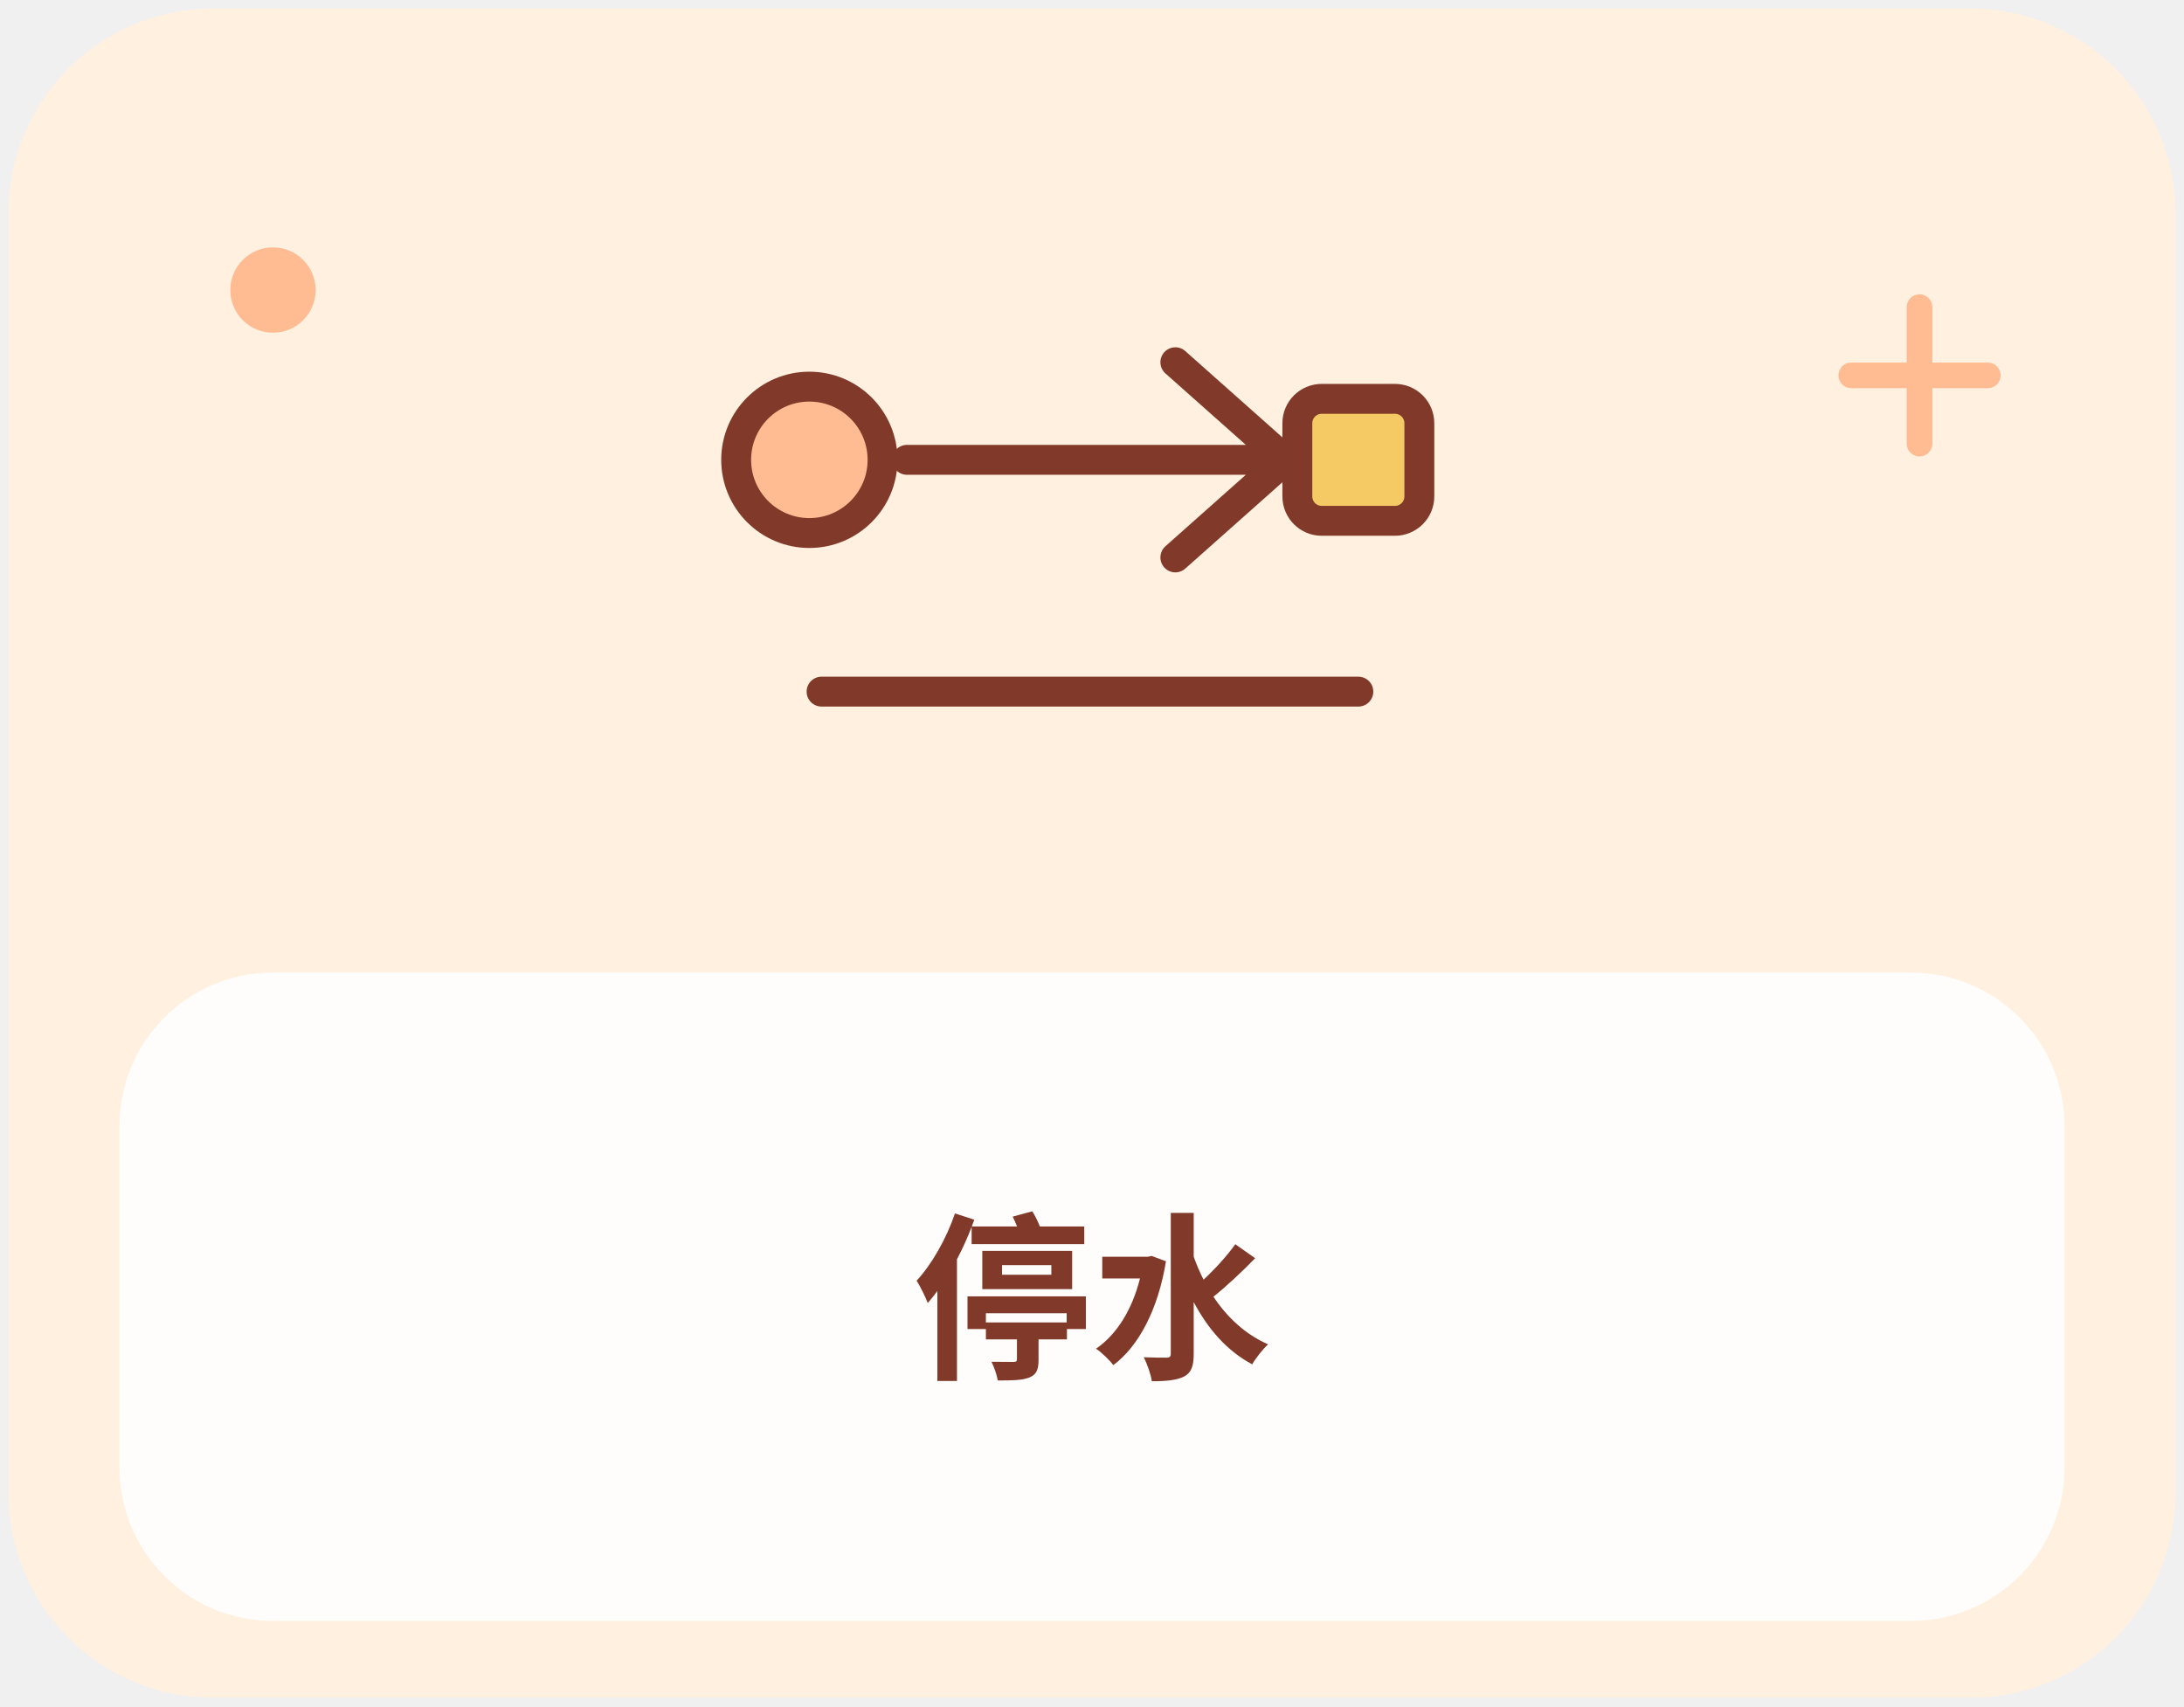
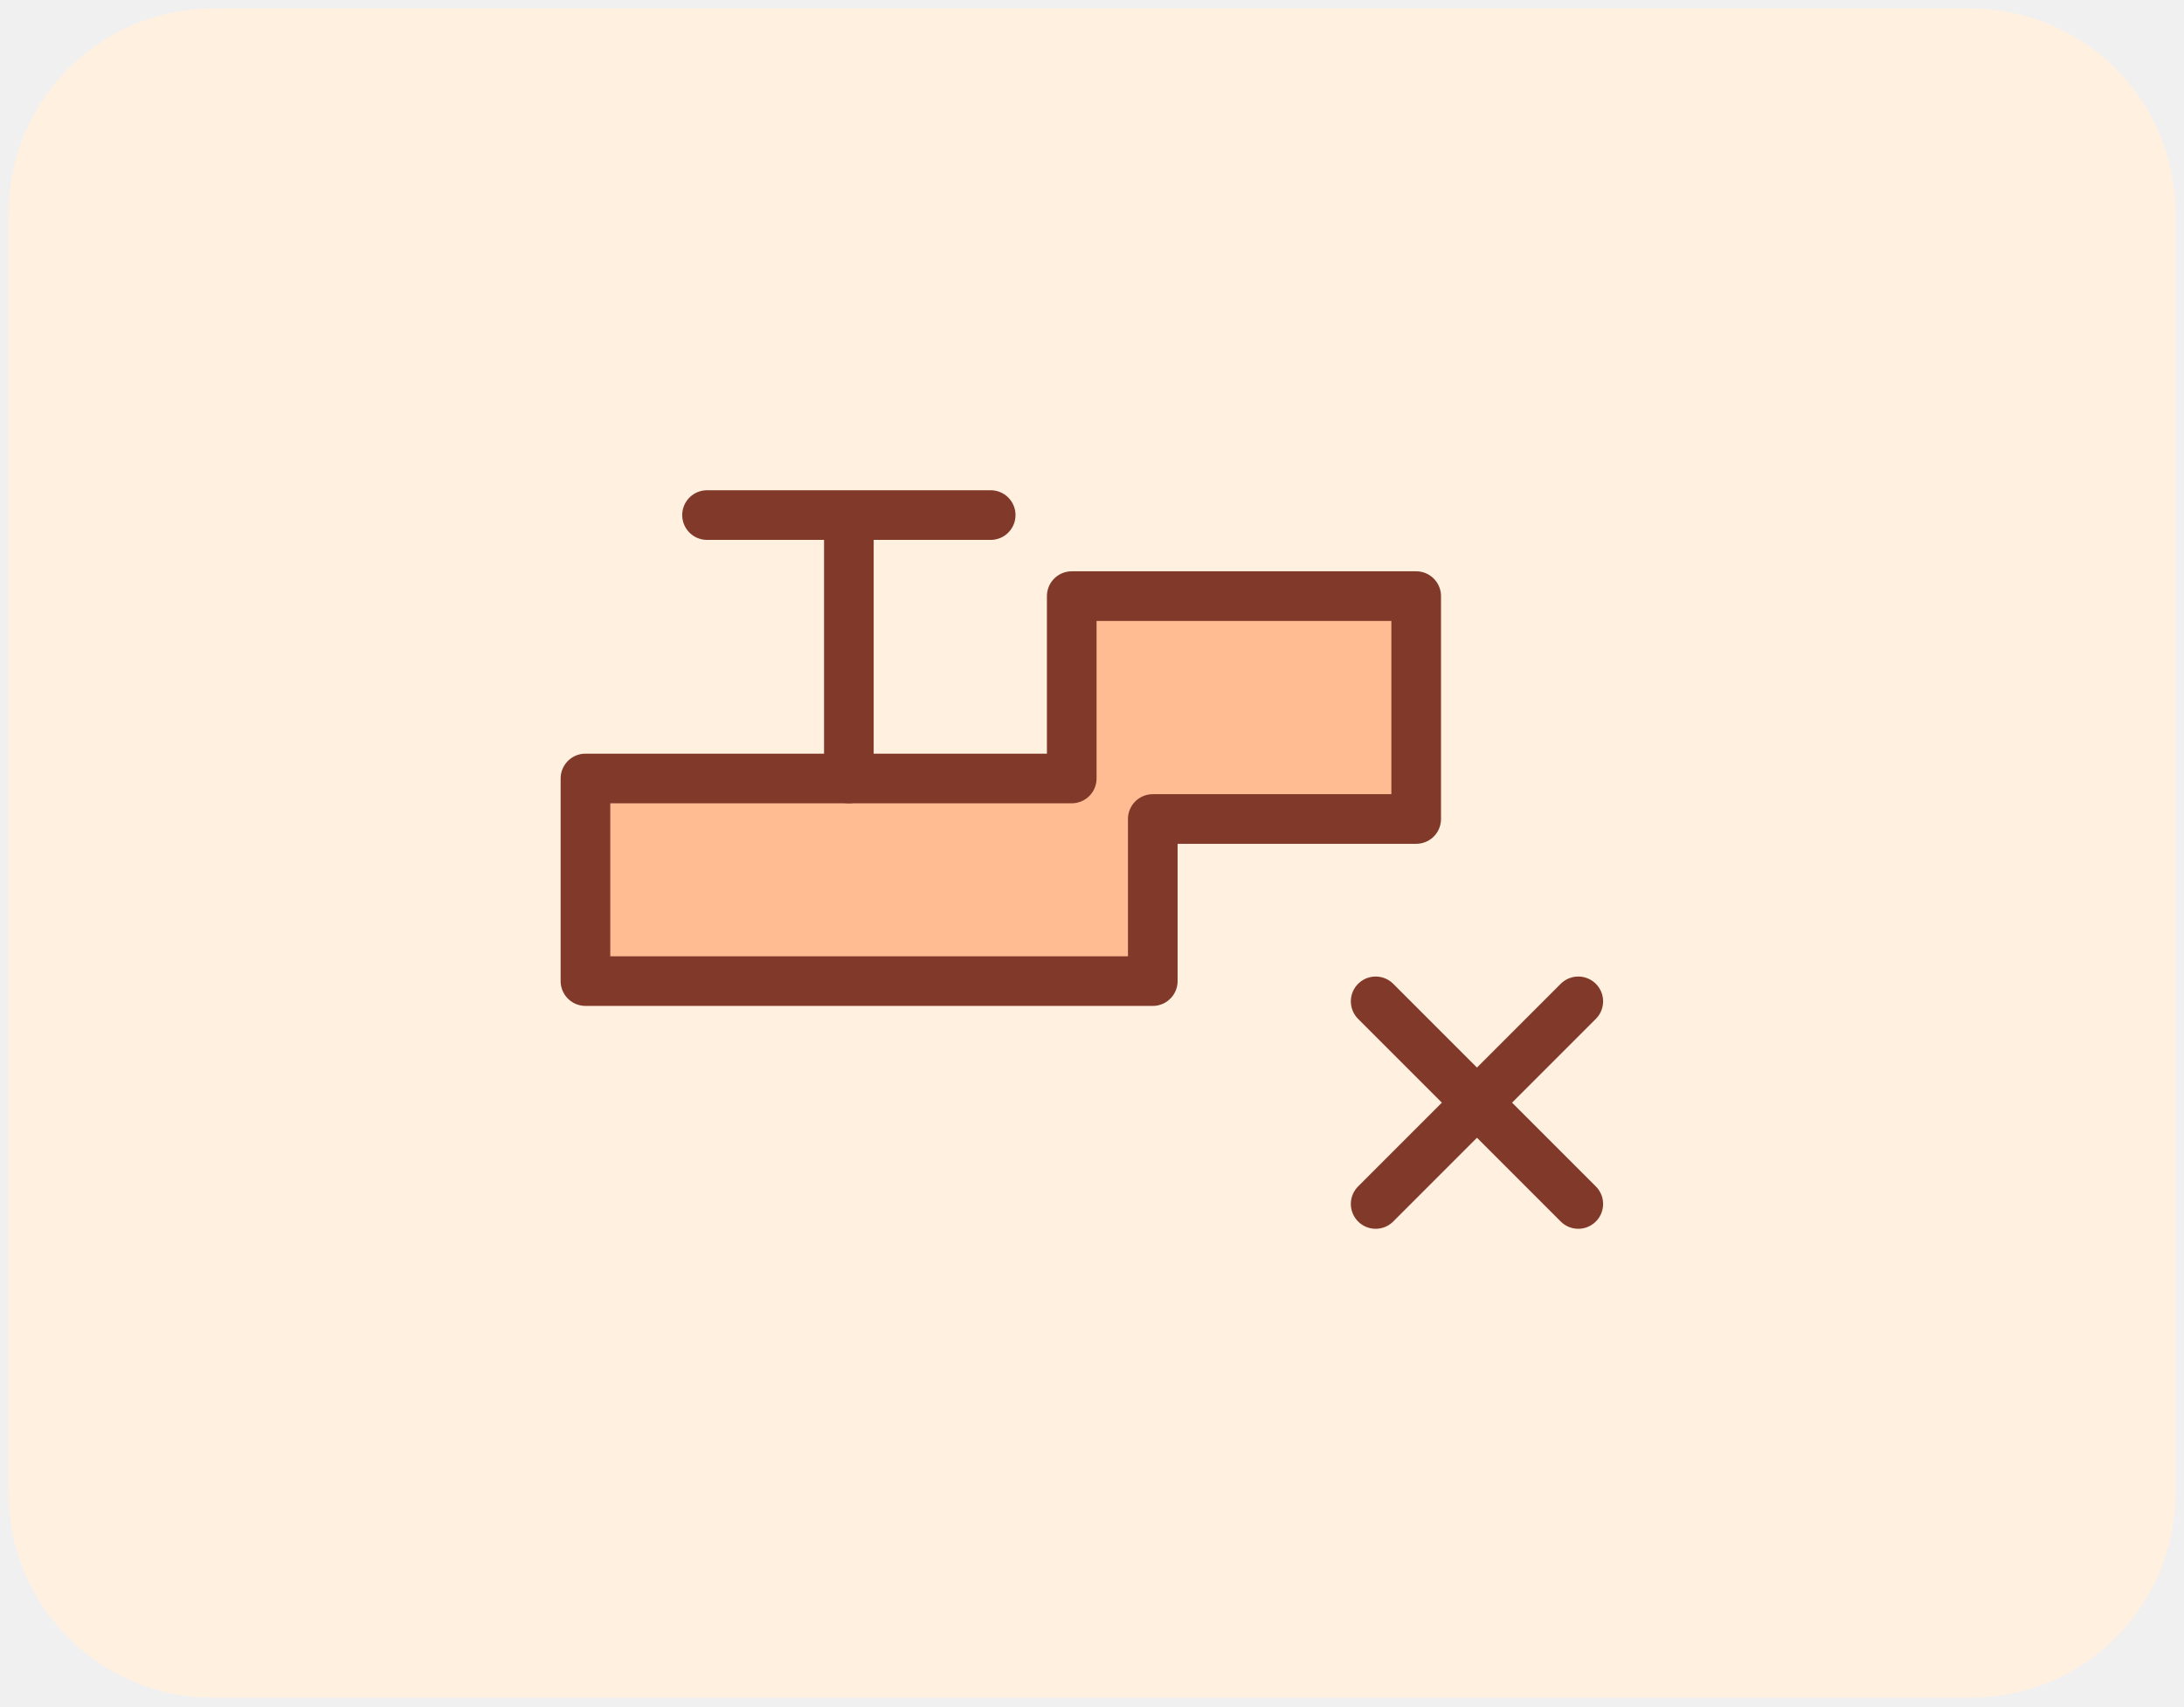
- <svg xmlns="http://www.w3.org/2000/svg" width="256" height="200" viewBox="0 0 256 200" font-family="system-ui,Noto Sans CJK SC,Microsoft YaHei,sans-serif" role="img">
+ <svg xmlns="http://www.w3.org/2000/svg" width="256" height="200" viewBox="0 0 256 200" font-family="system-ui,sans-serif" role="img">
  <rect x="1" y="1" width="254" height="198" rx="24" fill="#fff0e0" />
-   <circle cx="32" cy="34" r="5" fill="#ffbb92" />
-   <path d="M225 36v16m-8-8h16" stroke="#ffbb92" stroke-width="3" stroke-linecap="round" />
-   <g transform="translate(82 11) scale(1.43)" stroke="#813a29" stroke-width="2.45" stroke-linecap="round" stroke-linejoin="round" fill="none">
-     <ellipse cx="9" cy="30" rx="6" ry="6" fill="#ffbb92" />
-     <path d="M17 30h31m-9-8 9 8-9 8" fill="none" />
-     <rect x="49" y="25" width="10" height="10" rx="2" fill="#f5ca64" />
-     <path d="M10 49h44" fill="none" />
+   <g transform="translate(52 20) scale(2.375)" stroke="#813a29" stroke-width="2.45" stroke-linecap="round" stroke-linejoin="round" fill="none">
+     <g transform="translate(0 0) scale(1)">
+       <path d="M7 30h24v-9h17v11H35v8H7z" fill="#ffbb92" />
+       <path d="M20 30V17m-7 0h14m19 24 10 10m0-10L46 51" fill="none" />
+     </g>
  </g>
-   <rect x="14" y="114" width="228" height="76" rx="18" fill="#fff" opacity=".87" />
-   <text x="128" y="160" fill="#813a29" font-size="21" font-weight="700" text-anchor="middle">停水</text>
</svg>
